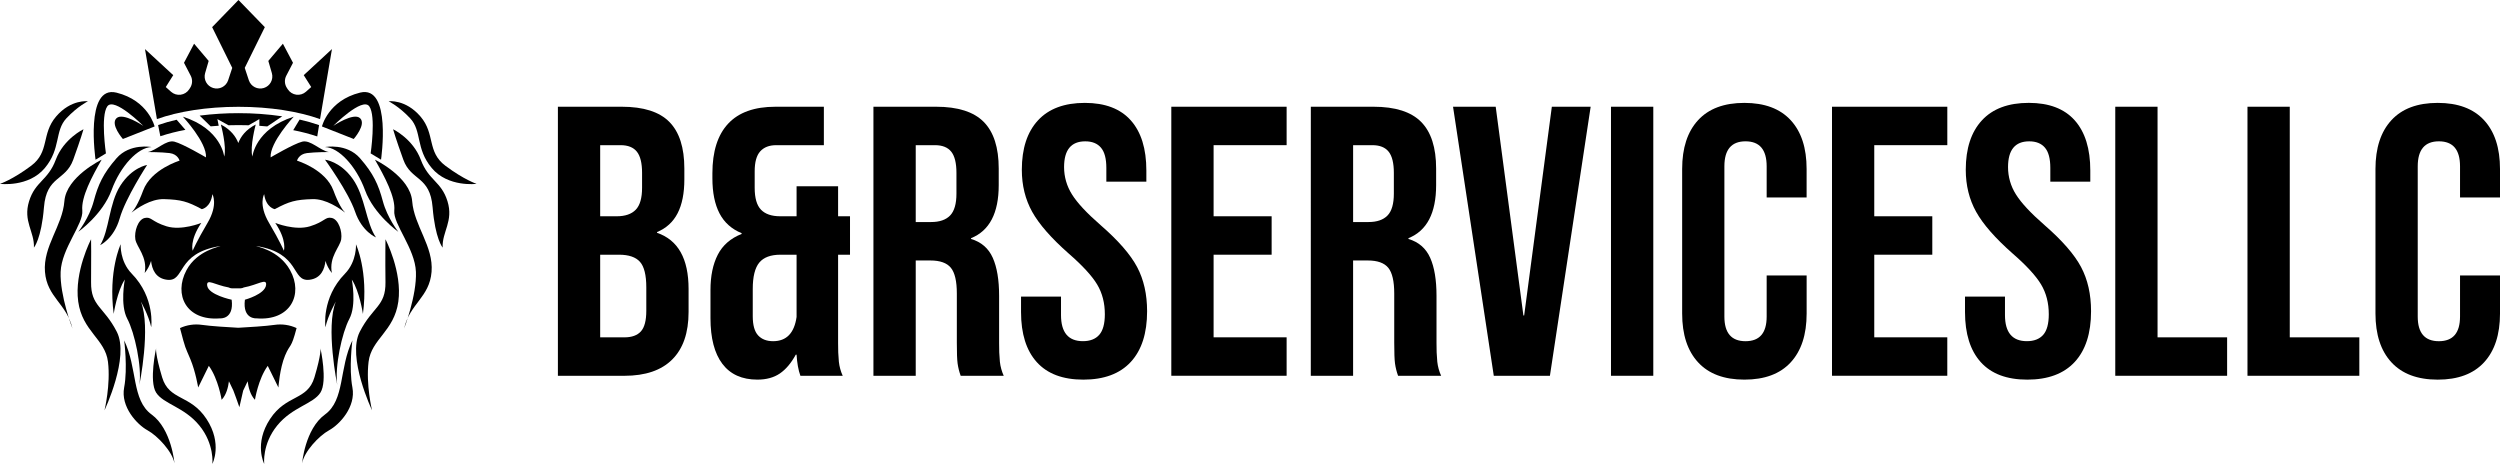
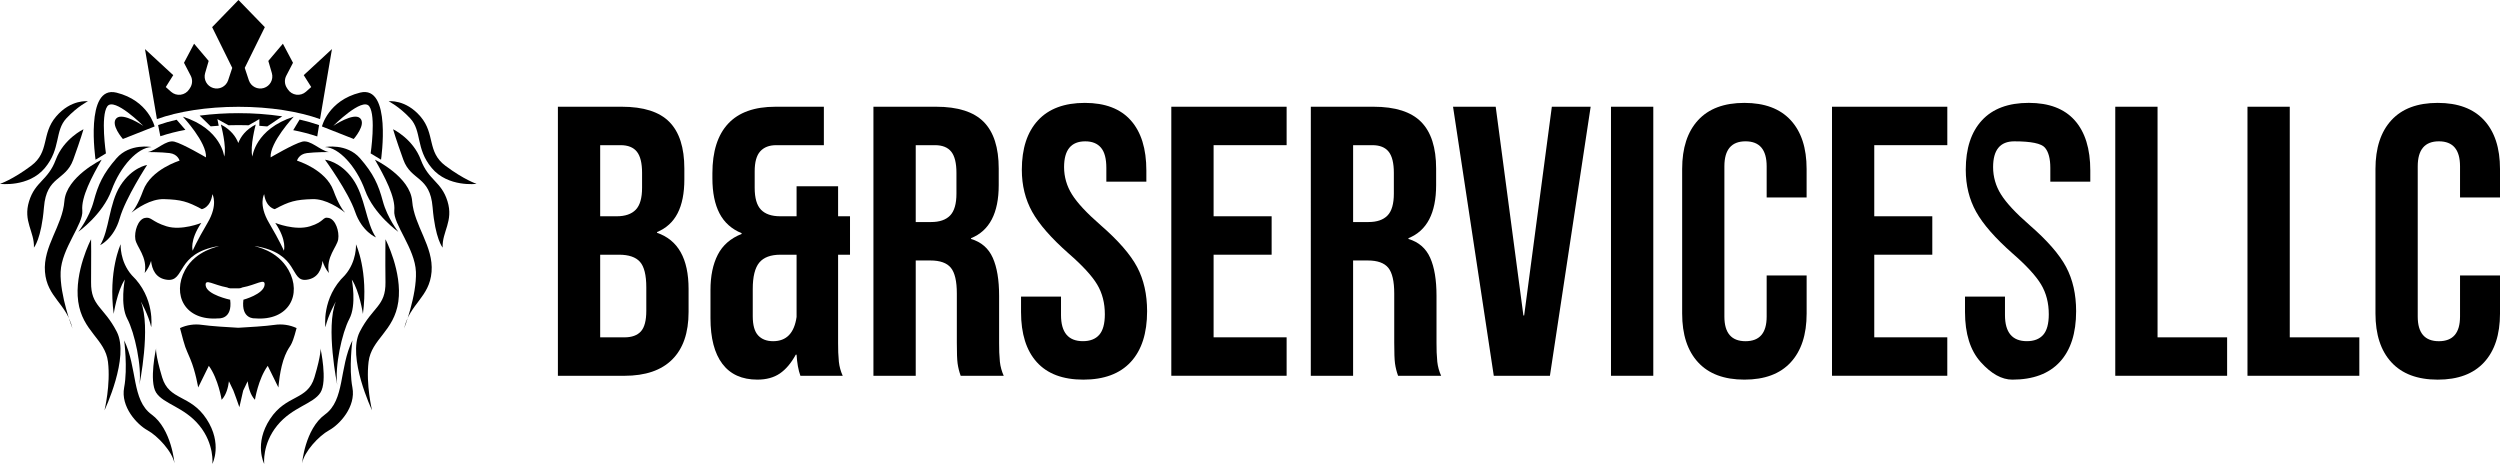
<svg xmlns="http://www.w3.org/2000/svg" viewBox="0 0 5023.31 932.08">
  <g id="Layer_2" data-name="Layer 2">
    <g id="Layer_1-2" data-name="Layer 1">
      <path d="M1121,214.46h128.2q65.63,0,95.76,30.5t30.12,93.84v21.62q0,41.71-13.51,68t-41.32,37.85v1.54q63.32,21.63,63.33,112.75v46.34q0,62.57-32.82,95.38t-96.15,32.82H1121Zm118.16,220.1q25.49,0,38.23-13.13t12.74-44V347.29q0-29.34-10.42-42.47t-32.83-13.13h-40.93V434.56Zm15.45,243.27q22.38,0,33.2-12t10.82-41.31V577.44q0-37.08-12.75-51.36t-42.09-14.29h-37.84v166Z" />
      <path d="M1451.52,731.12q-23.94-31.65-23.94-91.9V582.84q0-42.47,14.68-71.05t47.88-41.7v-1.55q-30.12-12.35-44.41-39.77t-14.29-70.67v-10q0-65.64,31.67-99.63t95-34h97.31v77.23h-95.77q-20.85,0-32.05,12.36T1516.4,344.2v33.21q0,30.9,12.74,44t38.23,13.13h33.21V374.32H1684v60.24h23.94v77.23H1684V689.42a360,360,0,0,0,1.55,37.45,93.21,93.21,0,0,0,7.72,28.19h-85q-6.19-17-7.72-42.47H1599q-13.9,25.49-32,37.84t-45.18,12.36Q1475.47,762.79,1451.52,731.12Zm149.06-94.22V511.79h-32.44q-29.36,0-42.48,15.83t-13.13,52.9v54.84q0,27,10.82,38.61t30.12,11.59Q1593.61,685.56,1600.58,636.9Z" />
      <path d="M1755,214.46h125.88q65.64,0,95.77,30.5t30.11,93.84V372q0,84.18-55.6,106.57v1.55q30.88,9.27,43.63,37.84t12.75,76.46v95a360.39,360.39,0,0,0,1.54,37.45,93.79,93.79,0,0,0,7.72,28.19h-86.49a123.77,123.77,0,0,1-6.18-24.71q-1.56-11.58-1.54-41.7V589.79q0-37.06-12-51.74t-41.31-14.67H1840V755.06h-85Zm115.84,231.69q25.49,0,38.23-13.13t12.74-44V347.29q0-29.34-10.42-42.47t-32.83-13.13H1840V446.15Z" />
      <path d="M2083.25,727.65q-31.68-35.14-31.66-100.79V596h80.32V633q0,52.53,44,52.52,21.6,0,32.82-12.75T2220,631.5q0-34-15.45-59.86t-57.15-62.17q-52.53-46.34-73.37-83.79t-20.85-84.57q0-64.08,32.44-99.23t94.22-35.14q61,0,92.29,35.14t31.27,100.78v22.4H2223V337.25q0-27.79-10.82-40.54T2180.56,284q-42.48,0-42.48,51.74a102,102,0,0,0,15.84,54.83q15.81,25.48,57.53,61.78,53.3,46.35,73.37,84.18t20.08,88.82q0,66.42-32.82,101.94t-95.38,35.53Q2114.9,762.79,2083.25,727.65Z" />
      <path d="M2353.55,214.46h231.69v77.23H2438.5V434.56h116.62v77.23H2438.5v166h146.74v77.23H2353.55Z" />
      <path d="M2633.88,214.46h125.89q65.63,0,95.76,30.5t30.12,93.84V372q0,84.18-55.6,106.57v1.55q30.87,9.27,43.63,37.84t12.74,76.46v95a360,360,0,0,0,1.55,37.45,93.21,93.21,0,0,0,7.72,28.19h-86.5a123,123,0,0,1-6.17-24.71q-1.56-11.58-1.55-41.7V589.79q0-37.06-12-51.74t-41.32-14.67h-29.34V755.06h-85Zm115.85,231.69q25.48,0,38.23-13.13t12.74-44V347.29q0-29.34-10.43-42.47t-32.82-13.13h-38.61V446.15Z" />
      <path d="M2919.63,214.46h85.73L3061,633.81h1.55l55.6-419.35h78l-81.86,540.6H3001.49Z" />
      <path d="M3237,214.46H3322v540.6H3237Z" />
      <path d="M3412,728q-32.05-34.75-32-98.08V339.57q0-63.31,32-98.08T3505,206.74q61,0,93.06,34.75t32,98.08v57.15H3549.8V334.16q0-50.19-42.47-50.19t-42.48,50.19v302q0,49.44,42.48,49.43t42.47-49.43V553.49h80.32V630q0,63.33-32,98.08T3505,762.79Q3444,762.79,3412,728Z" />
      <path d="M3681.09,214.46h231.69v77.23H3766V434.56h116.62v77.23H3766v166h146.74v77.23H3681.09Z" />
-       <path d="M3980,727.65q-31.68-35.14-31.67-100.79V596h80.32V633q0,52.53,44,52.52,21.61,0,32.82-12.75t11.2-41.31q0-34-15.44-59.86t-57.15-62.17q-52.53-46.34-73.37-83.79t-20.85-84.57q0-64.08,32.44-99.23t94.21-35.14q61,0,92.29,35.14t31.28,100.78v22.4h-80.32V337.25q0-27.79-10.81-40.54T4077.27,284q-42.48,0-42.48,51.74a102,102,0,0,0,15.83,54.83q15.83,25.48,57.54,61.78,53.28,46.35,73.37,84.18t20.08,88.82q0,66.42-32.83,101.94t-95.37,35.53Q4011.61,762.79,3980,727.65Z" />
+       <path d="M3980,727.65q-31.68-35.14-31.67-100.79V596h80.32V633q0,52.53,44,52.52,21.61,0,32.82-12.75t11.2-41.31q0-34-15.44-59.86t-57.15-62.17q-52.53-46.34-73.37-83.79t-20.85-84.57q0-64.08,32.44-99.23t94.21-35.14q61,0,92.29,35.14t31.28,100.78v22.4h-80.32V337.25q0-27.79-10.81-40.54T4047.27,284q-42.48,0-42.48,51.74a102,102,0,0,0,15.83,54.83q15.83,25.48,57.54,61.78,53.28,46.35,73.37,84.18t20.08,88.82q0,66.42-32.83,101.94t-95.37,35.53Q4011.61,762.79,3980,727.65Z" />
      <path d="M4250.26,214.46h84.95V677.83H4475v77.23H4250.26Z" />
      <path d="M4515.92,214.46h84.95V677.83h139.79v77.23H4515.92Z" />
      <path d="M4805.14,728q-32.05-34.75-32.05-98.08V339.57q0-63.31,32.05-98.08t93.06-34.75q61,0,93.06,34.75t32.05,98.08v57.15H4943V334.16q0-50.19-42.47-50.19T4858,334.16v302q0,49.44,42.48,49.43T4943,636.13V553.49h80.32V630q0,63.33-32.05,98.08t-93.06,34.76Q4837.18,762.79,4805.14,728Z" />
      <path d="M310.67,254.09S298.2,202,234,186.14,192,320.89,192,320.89l20.86-12.62s-11.13-75.25,2.78-94.6,72.33,39.26,72.33,39.26-41-27.77-53.9-15.38,12.83,41.71,12.83,41.71Z" />
      <path d="M295.6,331.46s-30.25,4.61-53.66,41.35-22,89.55-40.71,119.8c0,0,27.66-13,39.28-53.81S295.6,331.46,295.6,331.46Z" />
      <path d="M304.51,295.48s-43.44-8.3-70.35,22.47-37,53.06-45.88,86.42-31.08,61.49-31.08,61.49,49-34.73,66.9-83.59S277.21,296.06,304.51,295.48Z" />
-       <path d="M242.47,490.76s-25.24,53.69-14,139.87c0,0,7-46.14,22.36-69,0,0-10,51,4.91,78.89s29.7,96.61,24.34,132.76c0,0,23.77-115.9,2.84-167.48,0,0,15.49,26.92,20.93,51.58,0,0,8.37-58.9-39.14-107.49C240.26,524.85,242.47,490.76,242.47,490.76Z" />
+       <path d="M242.47,490.76s-25.24,53.69-14,139.87c0,0,7-46.14,22.36-69,0,0-10,51,4.91,78.89s29.7,96.61,24.34,132.76c0,0,23.77-115.9,2.84-167.48,0,0,15.49,26.92,20.93,51.58,0,0,8.37-58.9-39.14-104.49C240.26,524.85,242.47,490.76,242.47,490.76Z" />
      <path d="M183,480.76s-34.15,65.47-25.82,125.29,54.23,75.11,59.79,121-7,97.37-7,97.37S260.76,717.62,234.7,666.7,182.44,615.78,183,567.1,183,480.76,183,480.76Z" />
      <path d="M204.21,320.89s-71,34.06-74.85,83.48-43.12,90.4-39,141.86,43.66,63.56,55.22,113.85c0,0-25.66-66.55-23.74-113.85S168,450.12,165.38,423.06,184.91,354.48,204.21,320.89Z" />
      <path d="M249.47,683.94s7.45,55.64,0,94.59,26,74.57,46.81,86,50.08,43.08,54.25,66.19c0,0-5.8-68.7-46-97.91S276.39,739.58,249.47,683.94Z" />
      <path d="M313.66,699.93s-14.6,65.73,0,88.85S370,817.48,400.6,855s26.14,77.05,26.14,77.05,21-40.29-11.79-90.19-75-36.35-89.19-83.76S313.66,699.93,313.66,699.93Z" />
      <path d="M176.66,203.5s-33.91-4.58-64,30.67S100.15,305,62.59,333.1,0,369.42,0,369.42s57.34,7.45,90.1-31.83,19.3-74.25,43.43-100C155.89,213.67,176.66,203.5,176.66,203.5Z" />
      <path d="M167.76,259.69s-39.82,18.94-55.66,61.2-41.16,43.16-53.68,83.48,11.13,61.18,9.74,93.18c0,0,15-17.45,20.17-81.06s43.24-52.48,58.83-95.6S167.76,259.69,167.76,259.69Z" />
-       <path d="M552.1,420.26c29.21-15.64,41.66-19.1,75.78-20.16,27.16-.85,55.22,19.06,65.51,27.2-4.77-5-13.3-16.92-23.42-44.48-15.66-42.66-73.17-60-73.17-60s3.29-13.15,20-15.24,43.82-2.08,43.82-2.08c-17.74-3.13-36.52-25-53.36-20.87s-63.48,31.62-63.48,31.62c-2.09-29.93,46.45-81.81,46.45-81.81-77.69,24.91-83.12,80.28-83.12,80.28-5.37-20,6.72-64.51,6.72-64.51-20.14,10.36-30.15,24.45-35,37.11-4.88-12.66-14.89-26.75-35-37.11,0,0,12.09,44.53,6.72,64.51,0,0-5.42-55.37-83.12-80.28,0,0,48.55,51.88,46.46,81.81,0,0-46.64-27.44-63.49-31.62S314.71,302.38,297,305.51c0,0,27.12,0,43.81,2.08s20,15.24,20,15.24-57.5,17.33-73.17,60c-10.12,27.56-18.65,39.49-23.42,44.48,10.3-8.14,38.35-28.05,65.52-27.2,34.11,1.06,46.56,4.52,75.77,20.16,0,0,17.51-2.75,21.27-30.06,0,0,12.12,20.62-9.79,57.68s-29.84,55.89-29.84,55.89-6.69-20.25,17.32-55.89c0,0-39.64,16.2-69.9,6.81S304.28,434.87,290.72,438s-21.21,27.22-18.78,42.77,25,35.47,18.78,67.81a69.26,69.26,0,0,0,12.81-24.34c1.77,16.53,9,35.09,32.05,37.91,37.54,4.57,16.41-53.54,107.34-67.82.05,1.34-46.49,8-68.13,48.37-26.46,49.36-.66,102.57,67.3,97,0,0,28.5,2.61,23.39-37.47,0,0-47.14-9.83-49.23-28.61-1.62-14.64,15.36-1.08,43.15,3.94a14.77,14.77,0,0,0,6.17,1.75,83.74,83.74,0,0,0,9.1.05,83.94,83.94,0,0,0,9.11-.05,14.77,14.77,0,0,0,6.17-1.75c27.79-5,46.34-19.63,44.71-5-2.09,18.78-42.56,29.65-42.56,29.65-5.12,40.08,23.38,37.47,23.38,37.47,68,5.57,94.7-48.15,67.3-97-23.08-41.16-68.18-47-68.13-48.37,90.93,14.28,69.8,72.39,107.35,67.82,23-2.82,30.28-21.38,32-37.91a69.18,69.18,0,0,0,12.82,24.34c-6.26-32.34,16.35-52.25,18.78-67.81s-5.22-39.64-18.78-42.77S653.3,445.3,623,454.69s-69.9-6.81-69.9-6.81c24,35.64,17.32,55.89,17.32,55.89s-7.93-18.82-29.83-55.89-9.8-57.68-9.8-57.68C534.6,417.51,552.1,420.26,552.1,420.26Z" />
-       <path d="M551.91,652.75c-17.78,2.63-54.1,4.82-73.12,5.84-19-1-55.34-3.21-73.13-5.84a78.31,78.31,0,0,0-44,6.46c11.47,43.81,9.92,36.35,20.69,62.07s15.82,57.33,15.82,57.33l21.44-43.53c19.35,26.84,25.71,68.26,25.71,68.26,9.42-9.79,13.19-25.37,14.67-37.23,3.06,6.07,6.14,12.45,9,18.78,0,0,11.46,30.75,12,33.31l7.61-33.31c2.85-6.33,5.93-12.71,9-18.78,1.49,11.86,5.25,27.44,14.68,37.23,0,0,6.35-41.42,25.7-68.26l21.44,43.53s2.57-38.41,13.34-64.12,11.7-11.47,23.18-55.28A78.36,78.36,0,0,0,551.91,652.75Z" />
+       <path d="M552.1,420.26c29.21-15.64,41.66-19.1,75.78-20.16,27.16-.85,55.22,19.06,65.51,27.2-4.77-5-13.3-16.92-23.42-44.48-15.66-42.66-73.17-60-73.17-60s3.29-13.15,20-15.24,43.82-2.08,43.82-2.08c-17.74-3.13-36.52-25-53.36-20.87s-63.48,31.62-63.48,31.62c-2.09-29.93,46.45-81.81,46.45-81.81-77.69,24.91-83.12,80.28-83.12,80.28-5.37-20,6.72-64.51,6.72-64.51-20.14,10.36-30.15,24.45-35,37.11-4.88-12.66-14.89-26.75-35-37.11,0,0,12.09,44.53,6.72,64.51,0,0-5.42-55.37-83.12-80.28,0,0,48.55,51.88,46.46,81.81,0,0-46.64-27.44-63.49-31.62S314.71,302.38,297,305.51c0,0,27.12,0,43.81,2.08s20,15.24,20,15.24-57.5,17.33-73.17,60c-10.12,27.56-18.65,39.49-23.42,44.48,10.3-8.14,38.35-28.05,65.52-27.2,34.11,1.06,46.56,4.52,75.77,20.16,0,0,17.51-2.75,21.27-30.06,0,0,12.12,20.62-9.79,57.68s-29.84,55.89-29.84,55.89-6.69-20.25,17.32-55.89c0,0-39.64,16.2-69.9,6.81S304.28,434.87,290.72,438s-21.21,27.22-18.78,42.77,25,35.47,18.78,67.81a69.26,69.26,0,0,0,12.81-24.34c1.77,16.53,9,35.09,32.05,37.91,37.54,4.57,16.41-53.54,104.34-67.82.05,1.34-46.49,8-68.13,48.37-26.46,49.36-.66,102.57,67.3,97,0,0,28.5,2.61,23.39-37.47,0,0-47.14-9.83-49.23-28.61-1.62-14.64,15.36-1.08,43.15,3.94a14.77,14.77,0,0,0,6.17,1.75,83.74,83.74,0,0,0,9.1.05,83.94,83.94,0,0,0,9.11-.05,14.77,14.77,0,0,0,6.17-1.75c27.79-5,46.34-19.63,44.71-5-2.09,18.78-42.56,29.65-42.56,29.65-5.12,40.08,23.38,37.47,23.38,37.47,68,5.57,94.7-48.15,67.3-97-23.08-41.16-68.18-47-68.13-48.37,90.93,14.28,69.8,72.39,104.35,67.82,23-2.82,30.28-21.38,32-37.91a69.18,69.18,0,0,0,12.82,24.34c-6.26-32.34,16.35-52.25,18.78-67.81s-5.22-39.64-18.78-42.77S653.3,445.3,623,454.69s-69.9-6.81-69.9-6.81c24,35.64,17.32,55.89,17.32,55.89s-7.93-18.82-29.83-55.89-9.8-57.68-9.8-57.68C534.6,417.51,552.1,420.26,552.1,420.26Z" />
+       <path d="M551.91,652.75c-17.78,2.63-54.1,4.82-73.12,5.84-19-1-55.34-3.21-73.13-5.84a78.31,78.31,0,0,0-44,6.46c11.47,43.81,9.92,36.35,20.69,62.04s15.82,57.33,15.82,57.33l21.44-43.53c19.35,26.84,25.71,68.26,25.71,68.26,9.42-9.79,13.19-25.37,14.67-37.23,3.06,6.04,6.14,12.45,9,18.78,0,0,11.46,30.75,12,33.31l7.61-33.31c2.85-6.33,5.93-12.71,9-18.78,1.49,11.86,5.25,27.44,14.68,37.23,0,0,6.35-41.42,25.7-68.26l21.44,43.53s2.57-38.41,13.34-64.12,11.7-11.47,23.18-55.28A78.36,78.36,0,0,0,551.91,652.75Z" />
      <path d="M646.91,254.09s12.47-52.09,76.63-68,42.08,134.75,42.08,134.75l-20.87-12.62S755.88,233,742,213.67s-72.33,39.26-72.33,39.26,41-27.77,53.9-15.38-12.83,41.71-12.83,41.71Z" />
-       <path d="M653.07,320.89s30.44,3.08,55.68,38.58,26.51,88.33,46.73,117.59c0,0-28.29-11.56-42-51.75S653.07,320.89,653.07,320.89Z" />
-       <path d="M653.07,295.48s43.44-8.3,70.34,22.47,37,53.06,45.88,86.42,31.08,61.49,31.08,61.49-49-34.73-66.89-83.59S680.37,296.06,653.07,295.48Z" />
-       <path d="M715.26,490.92s25.24,53.69,14,139.87c0,0-7-46.14-22.36-69,0,0,10,51-4.91,78.88s-29.7,96.62-24.34,132.77c0,0-23.77-115.9-2.84-167.48,0,0-15.49,26.92-20.93,51.58,0,0-8.37-58.9,39.14-107.49C717.47,525,715.26,490.92,715.26,490.92Z" />
+       <path d="M653.04,320.89s30.44,3.08,55.68,38.58,26.51,88.33,46.73,117.59c0,0-28.29-11.56-42-51.75S653.04,320.89,653.04,320.89Z" />
+       <path d="M653.04,295.48s43.44-8.3,70.34,22.47,37,53.06,45.88,86.42,31.08,61.49,31.08,61.49-49-34.73-66.89-83.59S680.37,296.06,653.04,295.48Z" />
+       <path d="M715.26,490.92s25.24,53.69,14,139.87c0,0-7-46.14-22.36-69,0,0,10,51-4.91,78.88s-29.7,96.62-24.34,132.77c0,0-23.77-115.9-2.84-167.48,0,0-15.49,26.92-20.93,51.58,0,0-8.37-58.9,39.14-104.49C717.47,525,715.26,490.92,715.26,490.92Z" />
      <path d="M774.55,480.76s34.15,65.47,25.82,125.29-54.23,75.11-59.79,121,6.95,97.37,6.95,97.37S696.82,717.62,722.87,666.7s52.27-50.92,51.68-99.6S774.55,480.76,774.55,480.76Z" />
      <path d="M753.36,320.89s71,34.06,74.85,83.48,43.12,90.4,38.95,141.86S823.5,609.79,812,660.08c0,0,25.65-66.55,23.74-113.85s-46.12-96.11-43.49-123.17S772.66,354.48,753.36,320.89Z" />
-       <path d="M708.1,683.94s-7.44,55.64,0,94.59-25.94,74.57-46.81,86-50.07,43.08-54.24,66.19c0,0,5.8-68.7,46-97.91S681.18,739.58,708.1,683.94Z" />
+       <path d="M708.1,683.94s-7.44,55.64,0,94.59-25.94,74.57-46.81,86-50.04,43.08-54.24,66.19c0,0,5.8-68.7,46-97.91S681.18,739.58,708.1,683.94Z" />
      <path d="M643.91,699.93s14.61,65.73,0,88.85S587.57,817.48,557,855s-26.14,77.05-26.14,77.05-21-40.29,11.79-90.19,75-36.35,89.19-83.76S643.91,699.93,643.91,699.93Z" />
      <path d="M780.92,203.5s33.9-4.58,64,30.67S857.42,305,895,333.1s62.59,36.32,62.59,36.32-57.33,7.45-90.1-31.83-19.3-74.25-43.43-100C801.68,213.67,780.92,203.5,780.92,203.5Z" />
      <path d="M789.81,259.69s39.82,18.94,55.67,61.2,41.15,43.16,53.67,83.48-11.13,61.18-9.73,93.18c0,0-15-17.45-20.17-81.06S826,364,810.42,320.89,789.81,259.69,789.81,259.69Z" />
      <path d="M667,98.6,643.08,239.32C600.52,224,542.76,214.6,479.18,214.6S357.91,224,315.31,239.28l-24-140.68L348.09,151l-15,23.9,10.6,9.48a24.21,24.21,0,0,0,36.4-4.85L382,176.6a24.18,24.18,0,0,0,1.23-24.42l-13.52-26L390,87.81l29.28,34.61-7.17,24.64a24.23,24.23,0,0,0,46.26,14.38l8.28-25.05L426.27,54.55,479.18,0l52.94,54.55-40.36,81.84,8.29,25.05a24.23,24.23,0,0,0,46.26-14.38l-7.17-24.64,29.27-34.61,20.31,38.35-13.51,26a24.22,24.22,0,0,0,1.19,24.42l1.9,2.91a24.25,24.25,0,0,0,36.44,4.85l10.61-9.48L610.3,151Z" />
      <path d="M354.89,240.58l17.65,20.31a392.23,392.23,0,0,0-50.36,12.85l-4.48-22.51A355.37,355.37,0,0,1,354.89,240.58Z" />
      <path d="M479.18,227.38a597,597,0,0,1,87.88,6.31L537,254.06q-7.83-.75-15.87-1.29V239.32L499.56,251.7q-10.08-.31-20.38-.32t-20.11.32L436.8,239.32l2.66,13.31q-8.19.51-16.18,1.25l-22.13-21.57A603.72,603.72,0,0,1,479.18,227.38Z" />
      <path d="M641.14,251.38l-3.7,22.77a385.48,385.48,0,0,0-48.26-12.61L602,240.23A358.21,358.21,0,0,1,641.14,251.38Z" />
    </g>
  </g>
</svg>
